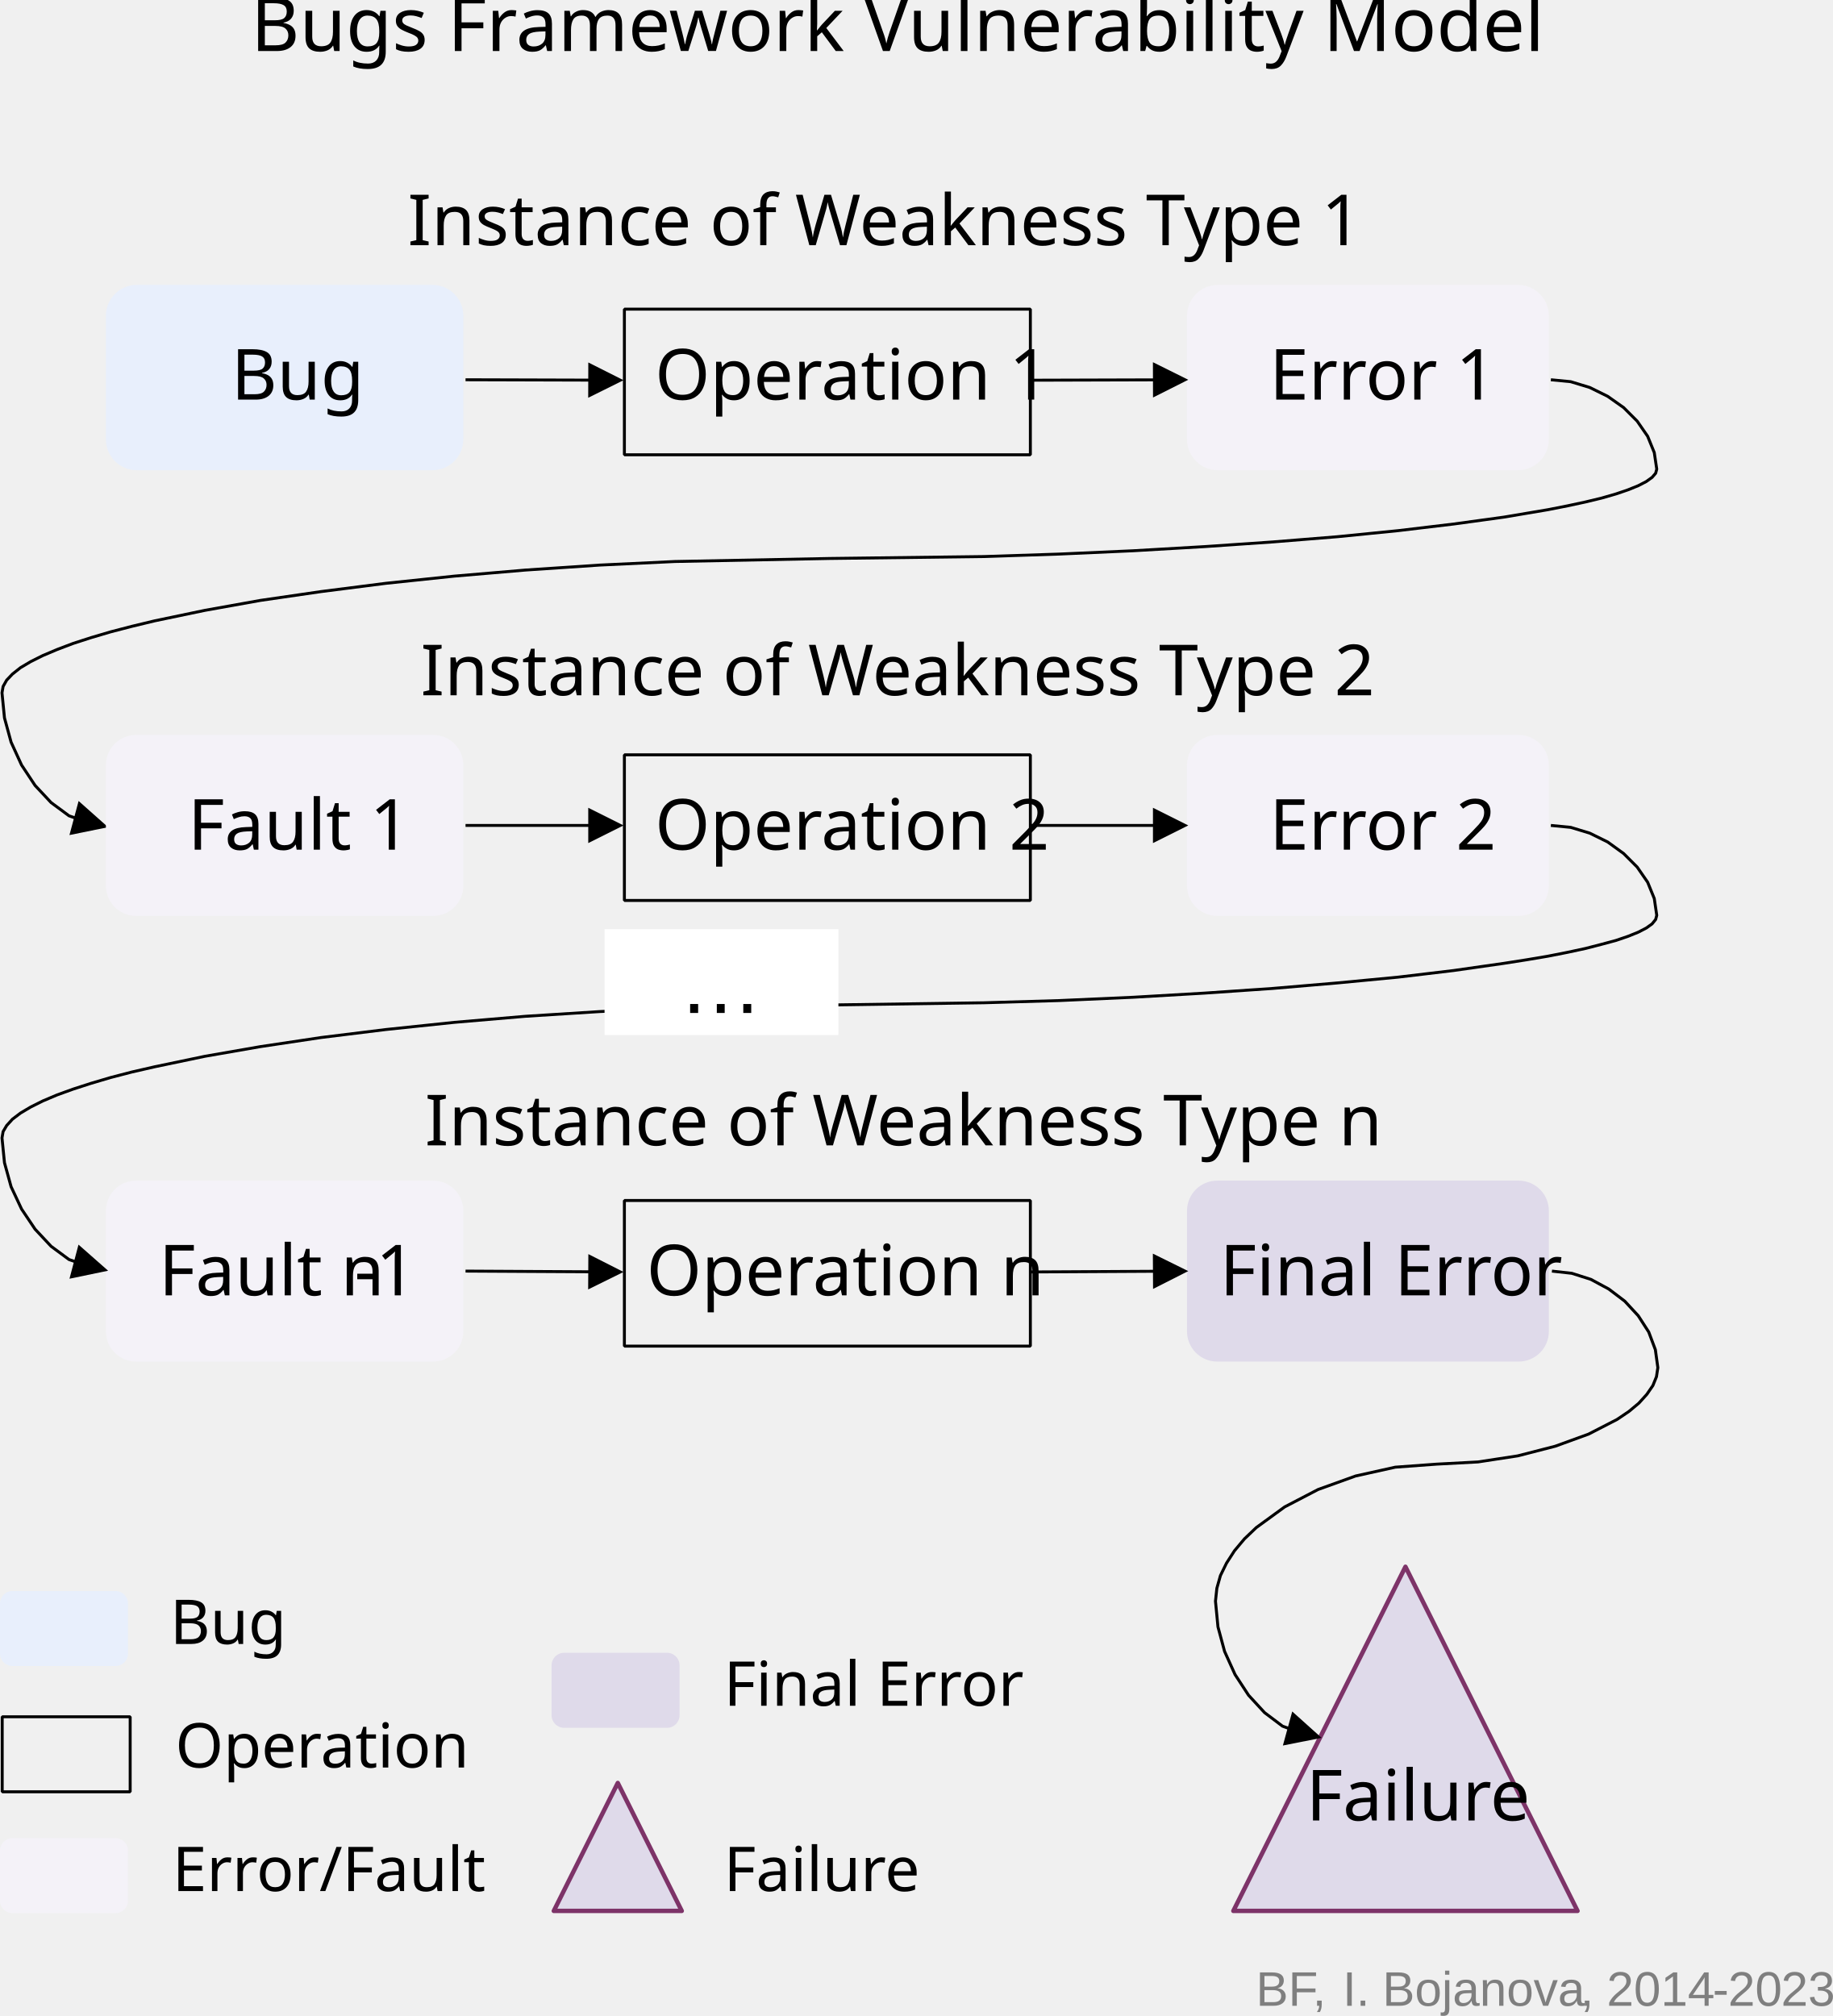
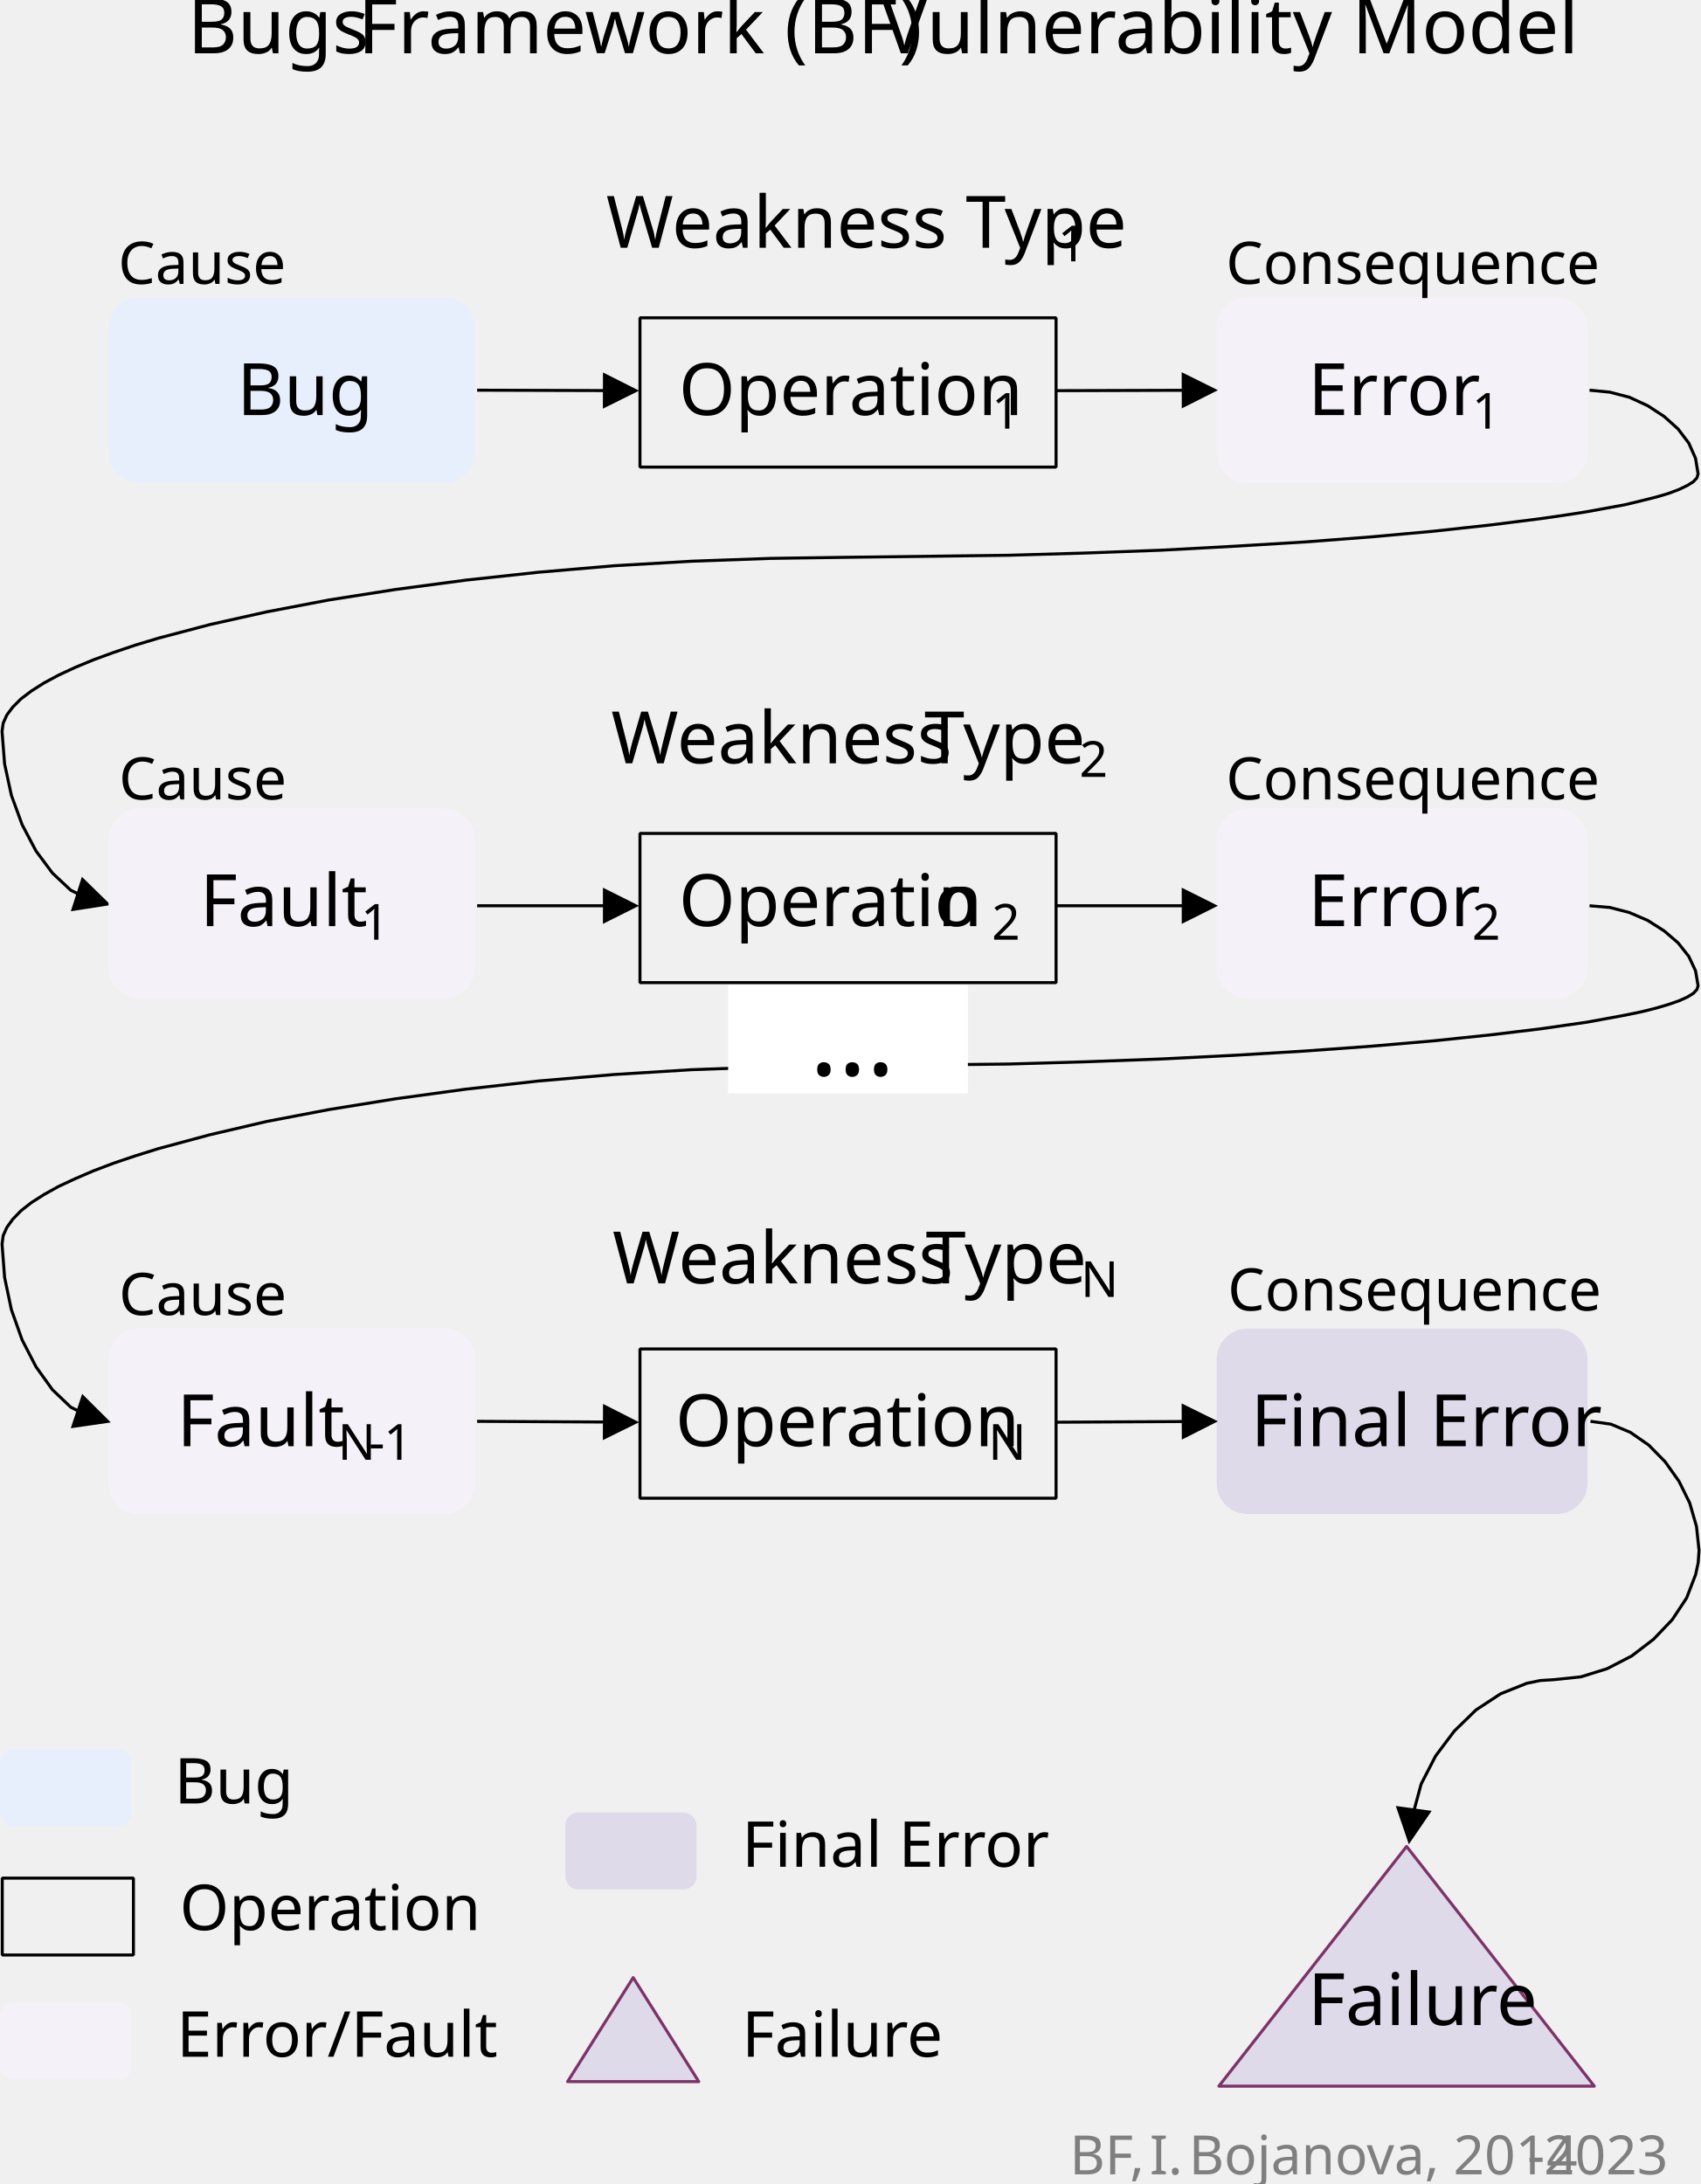
- <svg xmlns="http://www.w3.org/2000/svg" width="109.897mm" height="120.882mm" viewBox="0 0 109.897 120.882" version="1.1" id="svg1" xml:space="preserve">
+ <svg xmlns="http://www.w3.org/2000/svg" width="99.483mm" height="127.772mm" viewBox="0 0 99.483 127.772" version="1.1" id="svg1">
  <defs id="defs1">
-     <clipPath clipPathUnits="userSpaceOnUse" id="clipPath38">
-       <path d="M 0,0 H 283 V 292 H 0 Z" id="path36" />
+     <clipPath id="clip0">
+       <rect x="352" y="181" width="378" height="504" id="rect1" />
    </clipPath>
-     <clipPath id="clip0">
-       <rect x="106" y="169" width="378" height="411" id="rect364" />
+     <clipPath id="clip0-7">
+       <rect x="352" y="181" width="378" height="479" id="rect1-4" />
+     </clipPath>
+     <clipPath id="clip0-72">
+       <rect x="131" y="949" width="625" height="625" id="rect1-0" />
+     </clipPath>
+     <clipPath id="clip0-3">
+       <rect x="131" y="949" width="625" height="625" id="rect1-5" />
    </clipPath>
    <clipPath id="clip0-6">
-       <rect x="352" y="181" width="378" height="507" id="rect1" />
-     </clipPath>
-     <clipPath id="clip0-8">
-       <rect x="352" y="181" width="378" height="505" id="rect1-4" />
-     </clipPath>
-     <clipPath id="clip0-4">
-       <rect x="352" y="181" width="378" height="482" id="rect1-8" />
-     </clipPath>
-     <clipPath id="clip0-9">
-       <rect x="352" y="181" width="378" height="478" id="rect1-0" />
-     </clipPath>
-     <clipPath id="clip0-0">
-       <rect x="352" y="181" width="424" height="478" id="rect1-7" />
-     </clipPath>
-     <clipPath id="clip0-3">
-       <rect x="348" y="181" width="382" height="456" id="rect1-3" />
-     </clipPath>
-     <clipPath id="clip0-34">
-       <rect x="352" y="181" width="424" height="478" id="rect1-34" />
+       <rect x="352" y="155" width="378" height="505" id="rect1-52" />
    </clipPath>
  </defs>
-   <g id="layer1" transform="translate(9.789594,-317.4203)">
-     <g clip-path="url(#clip0-34)" transform="matrix(0.2645833,0,0,0.2645833,-103.1875,265.711)" id="g37">
-       <path d="m 632.5,628.5 39,-78 39,78 z" stroke="#7d3368" stroke-linejoin="round" stroke-miterlimit="10" fill="#dfdaea" fill-rule="evenodd" id="path1" />
-       <path d="m 622,469.833 c 0,-3.774 3.059,-6.833 6.833,-6.833 h 68.334 c 3.774,0 6.833,3.059 6.833,6.833 v 27.333 c 0,3.774 -3.059,6.834 -6.833,6.834 H 628.833 C 625.059,504 622,500.94 622,497.166 Z" fill="#dfdaea" fill-rule="evenodd" id="path2" />
-       <text font-family="Calibri, Calibri_MSFontService, sans-serif" font-weight="400" font-size="16px" transform="translate(629.425,489)" id="text2">Final Error</text>
-       <text font-family="Calibri, Calibri_MSFontService, sans-serif" font-weight="400" font-size="16px" transform="translate(449.269,455)" id="text3">Instance of Weakness Type n</text>
-       <rect x="494.5" y="467.5" width="92" height="33" stroke="#000000" stroke-width="0.667" stroke-miterlimit="1" fill="none" id="rect3" />
-       <text font-family="Calibri, Calibri_MSFontService, sans-serif" font-weight="400" font-size="16px" transform="translate(499.512,489)" id="text4">Operation n</text>
-       <path d="m 377,469.833 c 0,-3.774 3.059,-6.833 6.833,-6.833 h 67.334 c 3.774,0 6.833,3.059 6.833,6.833 v 27.334 c 0,3.774 -3.059,6.833 -6.833,6.833 H 383.833 C 380.059,504 377,500.941 377,497.167 Z" fill="#f4f2f8" fill-rule="evenodd" id="path4" />
-       <text font-family="Calibri, Calibri_MSFontService, sans-serif" font-weight="400" font-size="16px" transform="translate(388.989,489)" id="text5">Fault n</text>
-       <text font-family="Calibri, Calibri_MSFontService, sans-serif" font-weight="400" font-size="16px" transform="translate(433.322,489)" id="text6">-</text>
-       <text font-family="Calibri, Calibri_MSFontService, sans-serif" font-weight="400" font-size="16px" transform="translate(438.156,489)" id="text7">1</text>
-       <path d="m 0.037,0.331 -4.5,0.5 0.064,-0.014 -4.312,1.375 0.057,-0.024 -4.063,2.188 0.043,-0.028 -3.625,2.75 0.043,-0.039 -3.062,3.313 0.035,-0.046 -2.375,3.688 0.032,-0.064 -1.5,4 0.018,-0.071 -0.562,4.062 -6e-4,-0.096 0.312,2.062 -0.021,-0.076 0.812,2 -0.034,-0.063 1.375,2 1.785,1.965 2.216,1.843 2.66,1.792 6.404,3.292 7.524,2.733 8.469,2.178 8.967,1.368 9.342,0.497 9.382,0.688 c 0.016,0.001 0.032,0.004 0.048,0.007 l 9,2 8.541,3.074 7.603,3.955 c 0.015,0.008 0.029,0.017 0.042,0.026 l 6.438,4.688 2.721,2.591 2.276,2.715 1.837,2.846 1.394,2.847 c 0.009,0.018 0.016,0.037 0.021,0.056 l 0.812,2.875 c 0.005,0.018 0.009,0.037 0.011,0.055 l 0.312,2.938 c 0.002,0.022 0.003,0.045 3e-4,0.067 l -0.562,5.812 c -0.002,0.018 -0.005,0.037 -0.01,0.055 l -1.5,5.562 c -0.005,0.017 -0.011,0.034 -0.018,0.051 l -2.375,5.25 c -0.007,0.016 -0.015,0.031 -0.025,0.045 l -3.062,4.688 c -0.01,0.015 -0.021,0.03 -0.034,0.043 l -3.625,3.937 c -0.014,0.015 -0.029,0.029 -0.044,0.041 l -4.062,3.062 c -0.026,0.02 -0.056,0.036 -0.087,0.047 l -2.437,0.887 -0.228,-0.626 2.437,-0.887 -0.087,0.047 4.062,-3.063 -0.044,0.04 3.625,-3.938 -0.034,0.043 3.062,-4.688 -0.025,0.045 2.375,-5.25 -0.018,0.051 1.5,-5.562 -0.01,0.055 0.562,-5.812 3e-4,0.067 -0.312,-2.938 0.011,0.055 -0.812,-2.875 0.021,0.056 -1.356,-2.778 -1.788,-2.779 -2.224,-2.66 -2.654,-2.534 -6.438,-4.688 0.042,0.026 -7.522,-3.92 -8.459,-3.051 -9,-2 0.048,0.007 -9.368,-0.687 -9.408,-0.503 -9.033,-1.382 -8.531,-2.197 -7.601,-2.767 -6.471,-3.333 -2.715,-1.833 -2.284,-1.907 -1.84,-2.035 -1.375,-2 c -0.014,-0.02 -0.025,-0.041 -0.034,-0.063 l -0.812,-2 c -0.01,-0.024 -0.017,-0.05 -0.021,-0.076 l -0.312,-2.062 c -0.005,-0.032 -0.005,-0.064 -6e-4,-0.096 l 0.562,-4.062 c 0.003,-0.024 0.009,-0.048 0.018,-0.071 l 1.5,-4 c 0.008,-0.022 0.019,-0.043 0.032,-0.064 l 2.375,-3.687 c 0.01,-0.016 0.022,-0.032 0.035,-0.046 l 3.062,-3.312 c 0.013,-0.014 0.028,-0.027 0.043,-0.039 l 3.625,-2.75 c 0.014,-0.01 0.028,-0.02 0.043,-0.028 l 4.062,-2.188 c 0.018,-0.01 0.037,-0.018 0.057,-0.024 l 4.312,-1.375 C -4.58,0.176 -4.559,0.171 -4.537,0.169 l 4.5,-0.5 z M 60.971,107.516 l -8.774,-1.738 6.655,-5.976 z" transform="matrix(-1,0,0,1,704.697,483.5)" id="path7" />
-       <path d="m 0.032,0.332 -4.5,0.438 0.065,-0.013 -4.312,1.312 0.05,-0.02 -4.063,2 0.045,-0.027 -3.625,2.562 0.043,-0.036 -3.062,3.062 0.038,-0.046 -2.375,3.438 0.035,-0.064 -1.5,3.688 0.021,-0.076 -0.562,3.75 -0.007,-0.135 0.25,0.938 -0.07,-0.132 0.812,0.938 -0.058,-0.053 1.312,0.938 -0.041,-0.025 1.812,0.938 2.285,0.925 2.732,0.931 3.235,0.933 3.611,0.871 4.054,0.873 4.432,0.874 4.804,0.811 5.187,0.875 11.365,1.561 12.557,1.499 13.744,1.374 14.681,1.187 15.496,1.062 16.122,0.937 16.746,0.75 17.121,0.562 34.993,0.437 35.003,0.688 17.134,0.813 16.756,1.125 16.131,1.375 15.507,1.626 14.695,1.876 13.755,2.001 12.574,2.252 11.384,2.377 5.198,1.252 4.818,1.252 4.448,1.315 4.07,1.315 3.641,1.381 3.262,1.38 2.769,1.384 2.334,1.387 1.849,1.463 1.347,1.406 c 0.019,0.02 0.035,0.042 0.049,0.066 l 0.812,1.438 c 0.019,0.033 0.032,0.069 0.038,0.107 l 0.25,1.438 c 0.006,0.03 0.007,0.06 0.004,0.09 l -0.563,5.688 c -0.002,0.018 -0.005,0.037 -0.01,0.055 l -1.5,5.5 c -0.005,0.018 -0.011,0.035 -0.018,0.051 l -2.375,5.188 c -0.008,0.016 -0.016,0.031 -0.026,0.045 l -3.062,4.625 c -0.01,0.015 -0.022,0.03 -0.035,0.044 l -3.625,3.875 c -0.014,0.015 -0.029,0.028 -0.045,0.04 l -4.063,3 c -0.026,0.02 -0.055,0.035 -0.086,0.046 l -2.422,0.856 -0.222,-0.629 2.421,-0.856 -0.087,0.046 4.063,-3 -0.045,0.04 3.625,-3.875 -0.035,0.044 3.063,-4.625 -0.026,0.045 2.375,-5.188 -0.018,0.051 1.5,-5.5 -0.01,0.055 0.562,-5.688 0.004,0.09 -0.25,-1.438 0.038,0.107 -0.813,-1.438 0.049,0.066 -1.278,-1.344 -1.776,-1.412 -2.291,-1.363 -2.731,-1.366 -3.238,-1.37 -3.609,-1.369 -4.055,-1.31 -4.427,-1.31 -4.807,-1.248 -5.177,-1.248 -11.366,-2.373 -12.552,-2.248 -13.744,-1.999 -14.68,-1.874 L 248.472,44.832 232.353,43.458 215.609,42.333 198.493,41.521 163.496,40.833 128.489,40.396 111.36,39.833 94.606,39.083 78.477,38.145 62.973,37.082 48.279,35.894 34.523,34.519 21.955,33.018 10.57,31.454 5.382,30.579 0.561,29.765 -3.883,28.888 l -4.071,-0.877 -3.639,-0.879 -3.265,-0.942 -2.768,-0.944 -2.34,-0.95 -1.812,-0.938 c -0.014,-0.007 -0.028,-0.016 -0.041,-0.025 l -1.312,-0.938 c -0.021,-0.015 -0.041,-0.033 -0.058,-0.053 l -0.812,-0.938 c -0.033,-0.038 -0.057,-0.084 -0.07,-0.132 l -0.25,-0.938 c -0.012,-0.044 -0.014,-0.09 -0.007,-0.135 l 0.562,-3.75 c 0.004,-0.026 0.011,-0.052 0.021,-0.076 l 1.5,-3.688 c 0.009,-0.022 0.021,-0.044 0.035,-0.064 l 2.375,-3.437 c 0.011,-0.017 0.024,-0.032 0.038,-0.046 l 3.062,-3.062 c 0.013,-0.013 0.028,-0.026 0.043,-0.036 l 3.625,-2.562 c 0.014,-0.01 0.029,-0.019 0.045,-0.027 l 4.062,-2 c 0.016,-0.008 0.033,-0.015 0.05,-0.02 l 4.312,-1.313 c 0.021,-0.006 0.043,-0.011 0.065,-0.013 l 4.5,-0.438 z M 335.717,103.185 326.953,101.4 333.64,95.459 Z" transform="matrix(-1,0,0,1,704.453,281.5)" id="path8" />
-       <path d="m 377,267 c 0,-3.866 3.134,-7 7,-7 h 67 c 3.866,0 7,3.134 7,7 v 28 c 0,3.866 -3.134,7 -7,7 h -67 c -3.866,0 -7,-3.134 -7,-7 z" fill="#e8effc" fill-rule="evenodd" id="path9" />
-       <text font-family="Calibri, Calibri_MSFontService, sans-serif" font-weight="400" font-size="16px" transform="translate(405.406,286)" id="text9">Bug</text>
-       <path d="m 622,267 c 0,-3.866 3.134,-7 7,-7 h 68 c 3.866,0 7,3.134 7,7 v 28 c 0,3.866 -3.134,7 -7,7 h -68 c -3.866,0 -7,-3.134 -7,-7 z" fill="#f4f2f8" fill-rule="evenodd" id="path10" />
-       <text font-family="Calibri, Calibri_MSFontService, sans-serif" font-weight="400" font-size="16px" transform="translate(640.675,286)" id="text10">Error 1</text>
-       <rect x="494.5" y="265.5" width="92" height="33" stroke="#000000" stroke-width="0.667" stroke-miterlimit="1" fill="none" id="rect10" />
-       <text font-family="Calibri, Calibri_MSFontService, sans-serif" font-weight="400" font-size="16px" transform="translate(501.428,286)" id="text11">Operation 1</text>
-       <path d="m 377,368.833 c 0,-3.774 3.059,-6.833 6.833,-6.833 h 67.334 c 3.774,0 6.833,3.059 6.833,6.833 v 27.334 c 0,3.774 -3.059,6.833 -6.833,6.833 H 383.833 C 380.059,403 377,399.941 377,396.167 Z" fill="#f4f2f8" fill-rule="evenodd" id="path11" />
-       <text font-family="Calibri, Calibri_MSFontService, sans-serif" font-weight="400" font-size="16px" transform="translate(395.572,388)" id="text12">Fault 1</text>
-       <path d="m 622,368.833 c 0,-3.774 3.059,-6.833 6.833,-6.833 h 68.334 c 3.774,0 6.833,3.059 6.833,6.833 v 27.333 c 0,3.774 -3.059,6.834 -6.833,6.834 H 628.833 C 625.059,403 622,399.94 622,396.166 Z" fill="#f4f2f8" fill-rule="evenodd" id="path12" />
-       <text font-family="Calibri, Calibri_MSFontService, sans-serif" font-weight="400" font-size="16px" transform="translate(640.675,388)" id="text13">Error 2</text>
-       <text font-family="Calibri, Calibri_MSFontService, sans-serif" font-weight="400" font-size="16px" transform="translate(448.305,353)" id="text14">Instance of Weakness Type 2</text>
-       <rect x="494.5" y="366.5" width="92" height="33" stroke="#000000" stroke-width="0.667" stroke-miterlimit="1" fill="none" id="rect14" />
-       <text font-family="Calibri, Calibri_MSFontService, sans-serif" font-weight="400" font-size="16px" transform="translate(501.428,388)" id="text15">Operation 2</text>
-       <path d="m 0.032,0.332 -4.5,0.438 0.065,-0.013 -4.312,1.312 0.05,-0.02 -4.063,2 0.048,-0.029 -3.625,2.625 0.04,-0.034 -3.062,3.062 0.038,-0.046 -2.375,3.438 0.035,-0.064 -1.5,3.688 0.021,-0.077 -0.562,3.812 -0.008,-0.135 0.25,0.938 -0.063,-0.124 0.812,1 -0.065,-0.061 1.312,0.938 -0.041,-0.025 1.812,0.938 2.285,0.925 2.732,0.931 3.229,0.869 3.622,0.937 4.049,0.872 4.432,0.874 4.804,0.811 5.184,0.812 11.37,1.624 12.555,1.499 13.742,1.312 14.684,1.25 15.495,1.062 16.122,0.937 16.746,0.75 17.12,0.5 34.995,0.5 35.002,0.688 17.134,0.813 16.755,1.063 16.132,1.376 15.507,1.626 14.693,1.813 13.759,2.064 12.57,2.189 11.386,2.377 5.194,1.189 4.822,1.252 4.448,1.315 4.07,1.315 3.636,1.316 3.267,1.381 2.769,1.384 2.334,1.387 1.843,1.396 c 0.017,0.012 0.032,0.026 0.045,0.041 l 1.313,1.438 c 0.015,0.017 0.029,0.035 0.04,0.055 l 0.813,1.375 c 0.02,0.035 0.034,0.073 0.041,0.113 l 0.25,1.438 c 0.006,0.03 0.007,0.06 0.004,0.09 l -0.563,5.625 c -0.002,0.019 -0.005,0.037 -0.01,0.055 l -1.5,5.438 c -0.005,0.018 -0.012,0.036 -0.02,0.053 l -2.375,5.062 c -0.007,0.015 -0.015,0.03 -0.025,0.044 l -3.062,4.562 c -0.01,0.015 -0.021,0.029 -0.034,0.042 l -3.625,3.875 c -0.014,0.015 -0.029,0.028 -0.045,0.04 l -4.063,3 c -0.027,0.02 -0.057,0.036 -0.089,0.047 l -2.415,0.831 -0.217,-0.63 2.415,-0.831 -0.09,0.047 4.063,-3 -0.045,0.04 3.625,-3.875 -0.034,0.042 3.063,-4.562 -0.025,0.044 2.375,-5.062 -0.02,0.053 1.5,-5.438 -0.01,0.055 0.562,-5.625 0.004,0.09 -0.25,-1.438 0.041,0.113 -0.813,-1.375 0.041,0.055 -1.312,-1.438 0.044,0.041 -1.781,-1.354 -2.291,-1.363 -2.731,-1.366 -3.233,-1.369 -3.614,-1.309 -4.055,-1.31 -4.427,-1.31 -4.803,-1.248 -5.181,-1.186 L 304.943,52.641 292.388,50.455 278.647,48.393 263.965,46.581 248.472,44.957 232.354,43.583 215.609,42.52 198.493,41.708 163.495,41.021 128.49,40.521 111.36,40.02 94.606,39.27 78.477,38.333 62.972,37.27 48.281,36.019 34.523,34.706 21.953,33.205 10.573,31.579 5.382,30.766 0.561,29.952 -3.883,29.076 l -4.076,-0.878 -3.628,-0.938 -3.271,-0.881 -2.768,-0.944 -2.34,-0.95 -1.812,-0.938 c -0.014,-0.007 -0.028,-0.016 -0.041,-0.025 l -1.312,-0.938 c -0.024,-0.017 -0.046,-0.038 -0.065,-0.061 l -0.812,-1 c -0.03,-0.036 -0.051,-0.079 -0.063,-0.124 l -0.25,-0.938 c -0.012,-0.044 -0.014,-0.09 -0.008,-0.135 l 0.562,-3.812 c 0.004,-0.026 0.011,-0.052 0.021,-0.077 l 1.5,-3.688 c 0.009,-0.022 0.021,-0.044 0.035,-0.064 l 2.375,-3.437 c 0.011,-0.017 0.024,-0.032 0.038,-0.046 l 3.062,-3.062 c 0.013,-0.012 0.026,-0.024 0.04,-0.034 l 3.625,-2.625 c 0.015,-0.011 0.031,-0.021 0.048,-0.029 l 4.062,-2 c 0.016,-0.008 0.033,-0.015 0.05,-0.02 l 4.312,-1.313 c 0.021,-0.006 0.043,-0.011 0.065,-0.013 l 4.5,-0.438 z M 335.71,102.731 l -8.757,-1.819 6.71,-5.914 z" transform="matrix(-1,0,0,1,704.453,382.5)" id="path15" />
-       <text font-family="Calibri, Calibri_MSFontService, sans-serif" font-weight="400" font-size="16px" transform="translate(445.365,251)" id="text16">Instance of Weakness Type 1</text>
-       <text font-family="Calibri, Calibri_MSFontService, sans-serif" font-weight="400" font-size="14px" transform="translate(517.039,582)" id="text17">Final Error</text>
-       <path d="m 478,572.833 c 0,-1.564 1.269,-2.833 2.833,-2.833 h 23.334 c 1.564,0 2.833,1.269 2.833,2.833 v 11.334 c 0,1.564 -1.269,2.833 -2.833,2.833 H 480.833 C 479.269,587 478,585.731 478,584.167 Z" fill="#dfdaea" fill-rule="evenodd" id="path17" />
-       <text font-family="Calibri, Calibri_MSFontService, sans-serif" font-weight="400" font-size="14px" transform="translate(391.533,568)" id="text18">Bug</text>
-       <text font-family="Calibri, Calibri_MSFontService, sans-serif" font-weight="400" font-size="14px" transform="translate(517.039,624)" id="text19">Failure</text>
-       <path d="m 353,558.833 c 0,-1.564 1.269,-2.833 2.833,-2.833 h 23.334 c 1.564,0 2.833,1.269 2.833,2.833 v 11.334 c 0,1.564 -1.269,2.833 -2.833,2.833 H 355.833 C 354.269,573 353,571.731 353,570.167 Z" fill="#e8effc" fill-rule="evenodd" id="path19" />
-       <rect x="490" y="406" width="53" height="24" fill="#ffffff" id="rect19" />
-       <text font-family="Arial, Arial_MSFontService, sans-serif" font-weight="400" font-size="19px" transform="translate(506.82,425)" id="text20">…</text>
-       <text font-family="Calibri, Calibri_MSFontService, sans-serif" font-weight="400" font-size="14px" transform="translate(392.065,624)" id="text21">Error/Fault</text>
-       <path d="m 353,614.833 c 0,-1.564 1.269,-2.833 2.833,-2.833 h 23.334 c 1.564,0 2.833,1.269 2.833,2.833 v 11.334 c 0,1.564 -1.269,2.833 -2.833,2.833 H 355.833 C 354.269,629 353,627.731 353,626.167 Z" fill="#f4f2f8" fill-rule="evenodd" id="path21" />
-       <text font-family="Calibri, Calibri_MSFontService, sans-serif" font-weight="400" font-size="14px" transform="translate(392.715,596)" id="text22">Operation</text>
-       <rect x="353.5" y="584.5" width="29" height="17" stroke="#000000" stroke-width="0.667" stroke-miterlimit="1" fill="none" id="rect22" />
-       <text font-family="Calibri, Calibri_MSFontService, sans-serif" font-weight="400" font-size="16px" transform="translate(649,608)" id="text23">Failure</text>
-       <path d="m 478.5,628.5 14.5,-29 14.5,29 z" stroke="#7d3368" stroke-linejoin="round" stroke-miterlimit="10" fill="#dfdaea" fill-rule="evenodd" id="path23" />
-       <path d="m 458.501,281.167 29.143,0.084 -0.002,0.666 -29.143,-0.084 z m 27.82,-3.587 7.989,4.023 -8.012,3.977 z" id="path24" />
-       <path d="M 9.62336e-4,-0.333 29.118,-0.249 29.116,0.417 -9.62336e-4,0.333 Z M 27.795,-3.92 35.783,0.103 27.772,4.08 Z" transform="matrix(1,0,0,-1,586.5,281.603)" id="path25" />
-       <path d="M 9.77271e-7,-0.333 29.143,-0.333 V 0.333 L -9.77271e-7,0.333 Z M 27.81,-4 l 8,4 L 27.809,4 Z" transform="matrix(1,0,0,-1,458.5,382.5)" id="path26" />
-       <path d="m 586.5,382.167 h 29.117 v 0.666 H 586.5 Z m 27.783,-3.667 8,4 -8,4 z" id="path27" />
-       <path d="m 458.502,483.167 29.143,0.16 -0.004,0.666 -29.143,-0.16 z m 27.83,-3.514 7.978,4.044 -8.022,3.956 z" id="path28" />
-       <path d="M 0.002,-0.333 29.119,-0.173 29.115,0.493 -0.002,0.333 Z M 27.805,-3.847 35.783,0.196 27.762,4.152 Z" transform="matrix(1,0,0,-1,586.5,483.696)" id="path29" />
-       <text font-family="Calibri, Calibri_MSFontService, sans-serif" font-weight="400" font-size="17px" transform="translate(409.846,207)" id="text29">Bugs Framework Vulnerability Model</text>
-       <text fill="#7f7f7f" font-family="Arial, Arial_MSFontService, sans-serif" font-weight="400" font-size="11px" transform="translate(637.623,650)" id="text30">BF,</text>
-       <text fill="#7f7f7f" font-family="Arial, Arial_MSFontService, sans-serif" font-weight="400" font-size="11px" transform="translate(657.289,650)" id="text31">I.</text>
-       <text fill="#7f7f7f" font-family="Arial, Arial_MSFontService, sans-serif" font-weight="400" font-size="11px" transform="translate(666.289,650)" id="text32">Bojanova</text>
-       <text fill="#7f7f7f" font-family="Arial, Arial_MSFontService, sans-serif" font-weight="400" font-size="11px" transform="translate(711.123,650)" id="text33">,</text>
-       <text fill="#7f7f7f" font-family="Arial, Arial_MSFontService, sans-serif" font-weight="400" font-size="11px" transform="translate(717.123,650)" id="text34">2014</text>
-       <text fill="#7f7f7f" font-family="Arial, Arial_MSFontService, sans-serif" font-weight="400" font-size="11px" transform="translate(741.123,650)" id="text35">-</text>
-       <text fill="#7f7f7f" font-family="Arial, Arial_MSFontService, sans-serif" font-weight="400" font-size="11px" transform="translate(744.623,650)" id="text36">20</text>
-       <text fill="#7f7f7f" font-family="Arial, Arial_MSFontService, sans-serif" font-weight="400" font-size="11px" transform="translate(756.623,650)" id="text37">23</text>
+   <g id="layer1" transform="translate(-104.8321,-194.2322)">
+     <g clip-path="url(#clip0-6)" transform="matrix(0.2645833,0,0,0.2645833,11.43423,149.4591)" id="g53">
+       <path d="m 622,469.833 c 0,-3.774 3.059,-6.833 6.833,-6.833 h 68.334 c 3.774,0 6.833,3.059 6.833,6.833 v 27.333 c 0,3.774 -3.059,6.834 -6.833,6.834 H 628.833 C 625.059,504 622,500.94 622,497.166 Z" fill="#dfdaea" fill-rule="evenodd" id="path1" />
+       <text font-family="Calibri, Calibri_MSFontService, sans-serif" font-weight="400" font-size="16px" transform="translate(629.555,489)" id="text1">Final Error</text>
+       <text font-family="Calibri, Calibri_MSFontService, sans-serif" font-weight="400" font-size="16px" transform="translate(488.426,453)" id="text2">Weakness</text>
+       <text font-family="Calibri, Calibri_MSFontService, sans-serif" font-weight="400" font-size="16px" transform="translate(557.673,453)" id="text3">Type</text>
+       <text font-family="Calibri, Calibri_MSFontService, sans-serif" font-weight="400" font-size="11px" transform="translate(591.946,456)" id="text4">N</text>
+       <rect x="494.5" y="467.5" width="92" height="33" stroke="#000000" stroke-width="0.667" stroke-miterlimit="1" fill="none" id="rect4" />
+       <text font-family="Calibri, Calibri_MSFontService, sans-serif" font-weight="400" font-size="16px" transform="translate(502.332,489)" id="text5">Operation</text>
+       <text font-family="Calibri, Calibri_MSFontService, sans-serif" font-weight="400" font-size="11px" transform="translate(571.525,492)" id="text6">N</text>
+       <path d="m 377,469.833 c 0,-3.774 3.059,-6.833 6.833,-6.833 h 67.334 c 3.774,0 6.833,3.059 6.833,6.833 v 27.334 c 0,3.774 -3.059,6.833 -6.833,6.833 H 383.833 C 380.059,504 377,500.941 377,497.167 Z" fill="#f4f2f8" fill-rule="evenodd" id="path6" />
+       <text font-family="Calibri, Calibri_MSFontService, sans-serif" font-weight="400" font-size="16px" transform="translate(392.119,489)" id="text7">Fault</text>
+       <text font-family="Calibri, Calibri_MSFontService, sans-serif" font-weight="400" font-size="11px" transform="translate(427.692,492)" id="text8">N</text>
+       <text font-family="Calibri, Calibri_MSFontService, sans-serif" font-weight="400" font-size="11px" transform="translate(434.526,492)" id="text9">-</text>
+       <text font-family="Calibri, Calibri_MSFontService, sans-serif" font-weight="400" font-size="11px" transform="translate(437.859,492)" id="text10">1</text>
+       <path d="m 0.046,0.33 -4.5,0.625 0.083,-0.023 -4.312,1.813 0.061,-0.033 -4.063,2.812 0.048,-0.04 -3.625,3.688 0.034,-0.041 -3.062,4.312 0.027,-0.045 -2.375,4.812 0.021,-0.055 -1.5,5.188 0.011,-0.058 -0.562,5.312 0.001,-0.058 0.188,2.688 0.556,2.578 -0.015,-0.05 2,5.188 -0.033,-0.064 3.188,4.812 -0.037,-0.046 4.125,4.312 -0.038,-0.034 4.813,3.688 -0.05,-0.032 5.438,2.812 -0.054,-0.022 5.812,1.812 -0.065,-0.013 6,0.625 2.986,0.186 c 0.016,0.001 0.032,0.003 0.047,0.006 l 3,0.625 c 0.019,0.004 0.038,0.01 0.056,0.017 l 5.75,2.312 c 0.02,0.008 0.04,0.018 0.058,0.03 l 5.438,3.562 c 0.018,0.012 0.035,0.025 0.05,0.04 l 4.812,4.688 c 0.012,0.012 0.024,0.025 0.034,0.039 l 4.125,5.5 c 0.011,0.015 0.021,0.031 0.03,0.047 l 3.188,6.188 c 0.011,0.021 0.019,0.043 0.025,0.065 L 39.586,86.825 38.943,87 l -1.827,-6.725 0.025,0.065 -3.188,-6.188 0.03,0.047 -4.125,-5.5 0.034,0.039 -4.812,-4.688 0.05,0.04 -5.438,-3.562 0.058,0.03 -5.75,-2.312 0.056,0.017 -3,-0.625 0.047,0.006 -3.014,-0.189 -6,-0.625 C 2.069,56.829 2.047,56.825 2.026,56.818 l -5.812,-1.812 c -0.019,-0.006 -0.037,-0.013 -0.054,-0.022 l -5.438,-2.812 c -0.017,-0.009 -0.034,-0.02 -0.05,-0.032 l -4.812,-3.688 c -0.014,-0.01 -0.026,-0.022 -0.038,-0.034 l -4.125,-4.312 c -0.014,-0.014 -0.026,-0.03 -0.037,-0.046 l -3.188,-4.812 c -0.013,-0.02 -0.024,-0.042 -0.033,-0.064 l -2,-5.188 c -0.006,-0.016 -0.011,-0.033 -0.015,-0.05 l -0.569,-2.672 -0.188,-2.688 c -0.001,-0.019 -0.001,-0.039 0.001,-0.058 l 0.562,-5.312 c 0.002,-0.019 0.006,-0.039 0.011,-0.058 l 1.5,-5.188 c 0.005,-0.019 0.013,-0.037 0.021,-0.055 l 2.375,-4.812 c 0.008,-0.016 0.017,-0.031 0.027,-0.045 l 3.062,-4.312 c 0.01,-0.014 0.022,-0.028 0.034,-0.041 l 3.625,-3.688 c 0.015,-0.015 0.031,-0.028 0.048,-0.04 l 4.062,-2.812 c 0.019,-0.013 0.039,-0.024 0.061,-0.033 l 4.312,-1.812 C -4.603,0.307 -4.574,0.299 -4.546,0.295 l 4.5,-0.625 z M 43.048,85.052 40.164,93.518 35.121,86.131 Z" transform="matrix(-1,0,0,1,704.664,483.5)" id="path10" />
+       <path d="m 0.032,0.332 -4.5,0.438 0.052,-0.009 -4.312,1.125 0.056,-0.02 -4.062,1.875 0.043,-0.024 -3.625,2.375 0.04,-0.031 -3.062,2.75 0.043,-0.046 -2.375,3.125 0.039,-0.066 -1.5,3.375 0.024,-0.082 -0.562,3.438 -0.009,-0.145 0.25,0.875 -0.076,-0.135 0.812,0.875 -0.069,-0.057 1.312,0.812 1.782,0.858 2.286,0.863 2.726,0.805 3.236,0.809 3.622,0.874 4.045,0.746 4.437,0.812 4.804,0.749 5.184,0.75 11.369,1.437 12.557,1.374 13.744,1.249 14.683,1.125 15.495,0.937 16.123,0.875 16.744,0.625 17.123,0.5 34.994,0.437 17.563,0.25 17.445,0.625 17.132,1 16.759,1.438 16.133,1.751 15.508,2.063 14.695,2.314 13.761,2.627 12.573,2.815 11.387,3.003 5.199,1.566 4.823,1.628 4.445,1.628 4.076,1.693 3.638,1.693 3.267,1.759 2.771,1.762 2.335,1.765 1.847,1.843 c 0.011,0.011 0.021,0.023 0.031,0.036 l 1.312,1.75 c 0.015,0.02 0.028,0.041 0.038,0.064 l 0.812,1.812 c 0.013,0.029 0.022,0.059 0.026,0.091 l 0.25,1.812 c 0.003,0.024 0.004,0.048 0.002,0.071 l -0.562,7.188 -1.507,6.982 -2.387,6.544 -3.081,5.853 c -0.008,0.016 -0.017,0.03 -0.028,0.044 l -3.625,4.875 c -0.011,0.016 -0.025,0.031 -0.039,0.044 l -4.062,3.813 c -0.024,0.022 -0.051,0.041 -0.08,0.055 l -2.511,1.247 -0.297,-0.598 2.511,-1.246 -0.08,0.055 4.063,-3.812 -0.04,0.044 3.626,-4.875 -0.028,0.044 3.044,-5.772 2.363,-6.456 1.493,-6.893 0.563,-7.188 0.002,0.071 -0.25,-1.812 0.026,0.091 -0.813,-1.812 0.038,0.064 -1.313,-1.75 0.031,0.036 -1.778,-1.782 -2.29,-1.735 -2.729,-1.738 -3.233,-1.741 -3.612,-1.682 -4.049,-1.682 -4.43,-1.622 -4.802,-1.622 -5.176,-1.559 -11.363,-2.997 -12.552,-2.81 -13.739,-2.623 -14.68,-2.311 -15.492,-2.062 -16.118,-1.749 -16.74,-1.437 -17.118,-1 -17.43,-0.625 -17.562,-0.25 L 128.49,36.833 111.363,36.333 94.607,35.708 78.48,34.833 62.974,33.895 48.282,32.77 34.526,31.519 21.958,30.143 10.577,28.705 5.386,27.954 0.565,27.203 -3.873,26.39 l -4.08,-0.754 -3.628,-0.876 -3.264,-0.816 -2.774,-0.82 -2.339,-0.887 -1.843,-0.892 -1.312,-0.812 c -0.025,-0.016 -0.049,-0.035 -0.069,-0.057 l -0.812,-0.875 c -0.036,-0.038 -0.062,-0.085 -0.076,-0.135 l -0.25,-0.875 c -0.013,-0.047 -0.016,-0.097 -0.009,-0.145 l 0.562,-3.438 c 0.005,-0.028 0.013,-0.056 0.024,-0.082 l 1.5,-3.375 c 0.011,-0.024 0.024,-0.046 0.039,-0.066 l 2.375,-3.125 c 0.013,-0.017 0.027,-0.032 0.043,-0.046 l 3.062,-2.75 c 0.013,-0.011 0.026,-0.022 0.04,-0.031 l 3.625,-2.375 c 0.014,-0.009 0.028,-0.017 0.043,-0.024 l 4.063,-1.875 c 0.018,-0.008 0.036,-0.015 0.056,-0.02 l 4.312,-1.125 c 0.017,-0.004 0.034,-0.008 0.052,-0.009 l 4.5,-0.438 z M 335.792,115.211 l -8.839,-1.368 6.398,-6.25 z" transform="matrix(-1,0,0,1,704.453,255.5)" id="path11" />
+       <path d="m 377,241.833 c 0,-3.774 3.059,-6.833 6.833,-6.833 h 67.334 c 3.774,0 6.833,3.059 6.833,6.833 v 27.334 c 0,3.774 -3.059,6.833 -6.833,6.833 H 383.833 C 380.059,276 377,272.941 377,269.167 Z" fill="#e8effc" fill-rule="evenodd" id="path12" />
+       <text font-family="Calibri, Calibri_MSFontService, sans-serif" font-weight="400" font-size="16px" transform="translate(405.406,261)" id="text12">Bug</text>
+       <path d="m 622,241.833 c 0,-3.774 3.059,-6.833 6.833,-6.833 h 68.334 c 3.774,0 6.833,3.059 6.833,6.833 v 27.333 c 0,3.774 -3.059,6.834 -6.833,6.834 H 628.833 C 625.059,276 622,272.94 622,269.166 Z" fill="#f4f2f8" fill-rule="evenodd" id="path13" />
+       <text font-family="Calibri, Calibri_MSFontService, sans-serif" font-weight="400" font-size="16px" transform="translate(642.222,261)" id="text13">Error</text>
+       <text font-family="Calibri, Calibri_MSFontService, sans-serif" font-weight="400" font-size="11px" transform="translate(678.462,264)" id="text14">1</text>
+       <rect x="494.5" y="239.5" width="92" height="33" stroke="#000000" stroke-width="0.667" stroke-miterlimit="1" fill="none" id="rect14" />
+       <text font-family="Calibri, Calibri_MSFontService, sans-serif" font-weight="400" font-size="16px" transform="translate(503.082,261)" id="text15">Operation</text>
+       <text font-family="Calibri, Calibri_MSFontService, sans-serif" font-weight="400" font-size="11px" transform="translate(572.275,264)" id="text16">1</text>
+       <path d="m 377,355 c 0,-3.866 3.134,-7 7,-7 h 67 c 3.866,0 7,3.134 7,7 v 28 c 0,3.866 -3.134,7 -7,7 h -67 c -3.866,0 -7,-3.134 -7,-7 z" fill="#f4f2f8" fill-rule="evenodd" id="path16" />
+       <text font-family="Calibri, Calibri_MSFontService, sans-serif" font-weight="400" font-size="16px" transform="translate(397.202,374)" id="text17">Fault</text>
+       <text font-family="Calibri, Calibri_MSFontService, sans-serif" font-weight="400" font-size="11px" transform="translate(432.776,377)" id="text18">1</text>
+       <path d="m 622,355 c 0,-3.866 3.134,-7 7,-7 h 68 c 3.866,0 7,3.134 7,7 v 28 c 0,3.866 -3.134,7 -7,7 h -68 c -3.866,0 -7,-3.134 -7,-7 z" fill="#f4f2f8" fill-rule="evenodd" id="path18" />
+       <text font-family="Calibri, Calibri_MSFontService, sans-serif" font-weight="400" font-size="16px" transform="translate(642.222,374)" id="text19">Error</text>
+       <text font-family="Calibri, Calibri_MSFontService, sans-serif" font-weight="400" font-size="11px" transform="translate(678.462,377)" id="text20">2</text>
+       <text font-family="Calibri, Calibri_MSFontService, sans-serif" font-weight="400" font-size="16px" transform="translate(488.129,338)" id="text21">Weakness</text>
+       <text font-family="Calibri, Calibri_MSFontService, sans-serif" font-weight="400" font-size="16px" transform="translate(557.375,338)" id="text22">Type</text>
+       <text font-family="Calibri, Calibri_MSFontService, sans-serif" font-weight="400" font-size="11px" transform="translate(591.649,341)" id="text23">2</text>
+       <rect x="494.5" y="353.5" width="92" height="33" stroke="#000000" stroke-width="0.667" stroke-miterlimit="1" fill="none" id="rect23" />
+       <text font-family="Calibri, Calibri_MSFontService, sans-serif" font-weight="400" font-size="16px" transform="translate(503.082,374)" id="text24">Operatio</text>
+       <text font-family="Calibri, Calibri_MSFontService, sans-serif" font-weight="400" font-size="16px" transform="translate(560.275,374)" id="text25">n</text>
+       <text font-family="Calibri, Calibri_MSFontService, sans-serif" font-weight="400" font-size="11px" transform="translate(572.275,377)" id="text26">2</text>
+       <path d="m 0.028,0.332 -4.5,0.375 0.056,-0.01 -4.312,1.125 0.048,-0.016 -4.062,1.75 0.047,-0.025 -3.625,2.312 -3.025,2.597 0.044,-0.046 -2.375,3 0.04,-0.065 -1.5,3.188 0.027,-0.086 -0.562,3.312 -0.01,-0.154 0.25,0.812 -0.074,-0.129 0.812,0.875 -0.069,-0.057 1.312,0.812 1.773,0.792 2.287,0.802 2.734,0.807 3.236,0.809 3.612,0.747 4.055,0.749 4.437,0.812 4.8,0.685 5.188,0.75 11.367,1.374 12.557,1.312 13.744,1.187 14.683,1.062 15.496,0.937 16.122,0.812 16.745,0.625 17.123,0.5 34.994,0.375 17.563,0.25 17.445,0.625 17.134,1.063 16.757,1.438 16.134,1.813 15.508,2.126 14.696,2.376 13.759,2.627 12.576,2.94 11.386,3.065 5.2,1.629 4.82,1.627 4.449,1.692 4.076,1.756 3.634,1.691 3.271,1.824 2.767,1.76 2.339,1.831 1.847,1.906 c 0.011,0.011 0.021,0.023 0.03,0.036 l 1.312,1.812 c 0.014,0.018 0.025,0.038 0.035,0.059 l 0.812,1.812 c 0.013,0.029 0.022,0.06 0.026,0.092 l 0.25,1.875 c 0.003,0.023 0.004,0.046 0.002,0.069 l -0.562,7.375 -1.506,7.168 -2.387,6.73 -3.081,5.979 c -0.007,0.015 -0.016,0.028 -0.025,0.042 l -3.625,5.062 c -0.012,0.017 -0.026,0.033 -0.041,0.047 l -4.062,3.875 c -0.024,0.023 -0.051,0.042 -0.081,0.057 l -2.53,1.274 -0.3,-0.595 2.531,-1.275 -0.081,0.057 4.063,-3.875 -0.041,0.047 3.625,-5.063 -0.025,0.042 3.044,-5.897 2.363,-6.645 1.494,-7.082 0.563,-7.375 0.002,0.07 -0.25,-1.875 0.026,0.092 -0.813,-1.812 0.034,0.059 -1.312,-1.812 0.03,0.036 -1.778,-1.844 -2.286,-1.794 -2.733,-1.74 -3.229,-1.801 -3.616,-1.684 -4.049,-1.744 -4.426,-1.683 -4.805,-1.623 -5.175,-1.621 -11.364,-3.06 -12.549,-2.935 -13.741,-2.623 -14.679,-2.374 -15.492,-2.124 -16.117,-1.812 -16.742,-1.437 -17.116,-1.062 -17.43,-0.625 -17.562,-0.25 L 128.49,35.333 111.363,34.833 94.608,34.208 78.48,33.395 62.976,32.458 48.284,31.395 34.528,30.206 21.96,28.893 10.577,27.517 5.39,26.767 0.565,26.078 -3.873,25.265 l -4.07,-0.751 -3.638,-0.753 -3.264,-0.816 -2.766,-0.818 -2.338,-0.823 -1.852,-0.833 -1.312,-0.812 c -0.025,-0.016 -0.049,-0.035 -0.069,-0.057 l -0.812,-0.875 C -24.028,18.69 -24.054,18.646 -24.069,18.598 l -0.25,-0.812 c -0.015,-0.05 -0.019,-0.102 -0.01,-0.154 l 0.562,-3.312 c 0.005,-0.03 0.014,-0.059 0.027,-0.086 l 1.5,-3.188 c 0.011,-0.023 0.024,-0.045 0.04,-0.065 l 2.375,-3 c 0.013,-0.017 0.028,-0.032 0.044,-0.046 l 3.1,-2.653 3.625,-2.312 c 0.015,-0.01 0.031,-0.018 0.047,-0.025 l 4.063,-1.75 c 0.015,-0.007 0.031,-0.012 0.048,-0.016 l 4.312,-1.125 c 0.018,-0.005 0.037,-0.008 0.056,-0.01 L -0.028,-0.332 Z M 335.805,115.528 l -8.852,-1.284 6.338,-6.311 z" transform="matrix(-1,0,0,1,704.453,369.5)" id="path26" />
+       <text font-family="Calibri, Calibri_MSFontService, sans-serif" font-weight="400" font-size="16px" transform="translate(487.022,224)" id="text27">Weakness Type</text>
+       <text font-family="Calibri, Calibri_MSFontService, sans-serif" font-weight="400" font-size="11px" transform="translate(586.875,227)" id="text28">1</text>
+       <text font-family="Calibri, Calibri_MSFontService, sans-serif" font-weight="400" font-size="14px" transform="translate(517.039,582)" id="text29">Final Error</text>
+       <path d="m 478,572.833 c 0,-1.564 1.269,-2.833 2.833,-2.833 h 23.334 c 1.564,0 2.833,1.269 2.833,2.833 v 11.334 c 0,1.564 -1.269,2.833 -2.833,2.833 H 480.833 C 479.269,587 478,585.731 478,584.167 Z" fill="#dfdaea" fill-rule="evenodd" id="path29" />
+       <text font-family="Calibri, Calibri_MSFontService, sans-serif" font-weight="400" font-size="14px" transform="translate(391.533,568)" id="text30">Bug</text>
+       <text font-family="Calibri, Calibri_MSFontService, sans-serif" font-weight="400" font-size="14px" transform="translate(517.039,624)" id="text31">Failure</text>
+       <path d="m 353,558.833 c 0,-1.564 1.269,-2.833 2.833,-2.833 h 23.334 c 1.564,0 2.833,1.269 2.833,2.833 v 11.334 c 0,1.564 -1.269,2.833 -2.833,2.833 H 355.833 C 354.269,573 353,571.731 353,570.167 Z" fill="#e8effc" fill-rule="evenodd" id="path31" />
+       <rect x="514" y="387" width="53" height="24" fill="#ffffff" id="rect31" />
+       <text font-family="Calibri, Calibri_MSFontService, sans-serif" font-weight="400" font-size="24px" transform="translate(531.953,407)" id="text32">…</text>
+       <text font-family="Calibri, Calibri_MSFontService, sans-serif" font-weight="400" font-size="14px" transform="translate(392.065,624)" id="text33">Error/Fault</text>
+       <path d="m 353,614.833 c 0,-1.564 1.269,-2.833 2.833,-2.833 h 23.334 c 1.564,0 2.833,1.269 2.833,2.833 v 11.334 c 0,1.564 -1.269,2.833 -2.833,2.833 H 355.833 C 354.269,629 353,627.731 353,626.167 Z" fill="#f4f2f8" fill-rule="evenodd" id="path33" />
+       <text font-family="Calibri, Calibri_MSFontService, sans-serif" font-weight="400" font-size="14px" transform="translate(392.715,596)" id="text34">Operation</text>
+       <rect x="353.5" y="584.5" width="29" height="17" stroke="#000000" stroke-width="0.667" stroke-miterlimit="1" fill="none" id="rect34" />
+       <path d="m 458.501,255.167 29.143,0.084 -0.002,0.666 -29.143,-0.084 z m 27.82,-3.587 7.989,4.023 -8.012,3.977 z" id="path34" />
+       <path d="M 9.62336e-4,-0.333 29.118,-0.249 29.116,0.417 -9.62336e-4,0.333 Z M 27.795,-3.92 35.783,0.103 27.772,4.08 Z" transform="matrix(1,0,0,-1,586.5,255.603)" id="path35" />
+       <path d="M 9.77271e-7,-0.333 29.143,-0.333 V 0.333 L -9.77271e-7,0.333 Z M 27.81,-4 l 8,4 L 27.809,4 Z" transform="matrix(1,0,0,-1,458.5,369.5)" id="path36" />
+       <path d="m 586.5,369.167 h 29.117 v 0.666 H 586.5 Z m 27.783,-3.667 8,4 -8,4 z" id="path37" />
+       <path d="m 458.502,483.167 29.143,0.16 -0.004,0.666 -29.143,-0.16 z m 27.83,-3.514 7.978,4.044 -8.022,3.956 z" id="path38" />
+       <path d="M 0.002,-0.333 29.119,-0.173 29.115,0.493 -0.002,0.333 Z M 27.805,-3.847 35.783,0.196 27.762,4.152 Z" transform="matrix(1,0,0,-1,586.5,483.696)" id="path39" />
+       <text font-family="Calibri, Calibri_MSFontService, sans-serif" font-weight="400" font-size="17px" transform="translate(394.449,181)" id="text39">Bugs</text>
+       <text font-family="Calibri, Calibri_MSFontService, sans-serif" font-weight="400" font-size="17px" transform="translate(432.116,181)" id="text40">Framework (BF)</text>
+       <text font-family="Calibri, Calibri_MSFontService, sans-serif" font-weight="400" font-size="17px" transform="translate(547.849,181)" id="text41">Vulnerability Model</text>
+       <text fill="#7f7f7f" font-family="Calibri, Calibri_MSFontService, sans-serif" font-weight="400" font-size="12px" transform="translate(589.519,650)" id="text42">BF,</text>
+       <text fill="#7f7f7f" font-family="Calibri, Calibri_MSFontService, sans-serif" font-weight="400" font-size="12px" transform="translate(607.185,650)" id="text43">I.</text>
+       <text fill="#7f7f7f" font-family="Calibri, Calibri_MSFontService, sans-serif" font-weight="400" font-size="12px" transform="translate(615.852,650)" id="text44">Bojanova, 2014</text>
+       <text fill="#7f7f7f" font-family="Calibri, Calibri_MSFontService, sans-serif" font-weight="400" font-size="12px" transform="translate(690.685,650)" id="text45">-</text>
+       <text fill="#7f7f7f" font-family="Calibri, Calibri_MSFontService, sans-serif" font-weight="400" font-size="12px" transform="translate(694.352,650)" id="text46">2023</text>
+       <path d="m 622.5,630.5 41.5,-53 41.5,53 z" stroke="#7d3368" stroke-width="0.667" stroke-linejoin="round" stroke-miterlimit="10" fill="#dfdaea" fill-rule="evenodd" id="path46" />
+       <path d="m 478.5,629.5 14.5,-23 14.5,23 z" stroke="#7d3368" stroke-width="0.667" stroke-linejoin="round" stroke-miterlimit="10" fill="#dfdaea" fill-rule="evenodd" id="path47" />
+       <text font-family="Calibri, Calibri_MSFontService, sans-serif" font-weight="400" font-size="16px" transform="translate(642.182,617)" id="text47">Failure</text>
+       <text font-family="Calibri, Calibri_MSFontService, sans-serif" font-weight="400" font-size="13px" transform="translate(379.116,232)" id="text48">Cause</text>
+       <text font-family="Calibri, Calibri_MSFontService, sans-serif" font-weight="400" font-size="13px" transform="translate(379.277,460)" id="text49">Cause</text>
+       <text font-family="Calibri, Calibri_MSFontService, sans-serif" font-weight="400" font-size="13px" transform="translate(379.277,346)" id="text50">Cause</text>
+       <text font-family="Calibri, Calibri_MSFontService, sans-serif" font-weight="400" font-size="13px" transform="translate(624.05,232)" id="text51">Consequence</text>
+       <text font-family="Calibri, Calibri_MSFontService, sans-serif" font-weight="400" font-size="13px" transform="translate(624.05,346)" id="text52">Consequence</text>
+       <text font-family="Calibri, Calibri_MSFontService, sans-serif" font-weight="400" font-size="13px" transform="translate(624.428,459)" id="text53">Consequence</text>
    </g>
  </g>
</svg>
